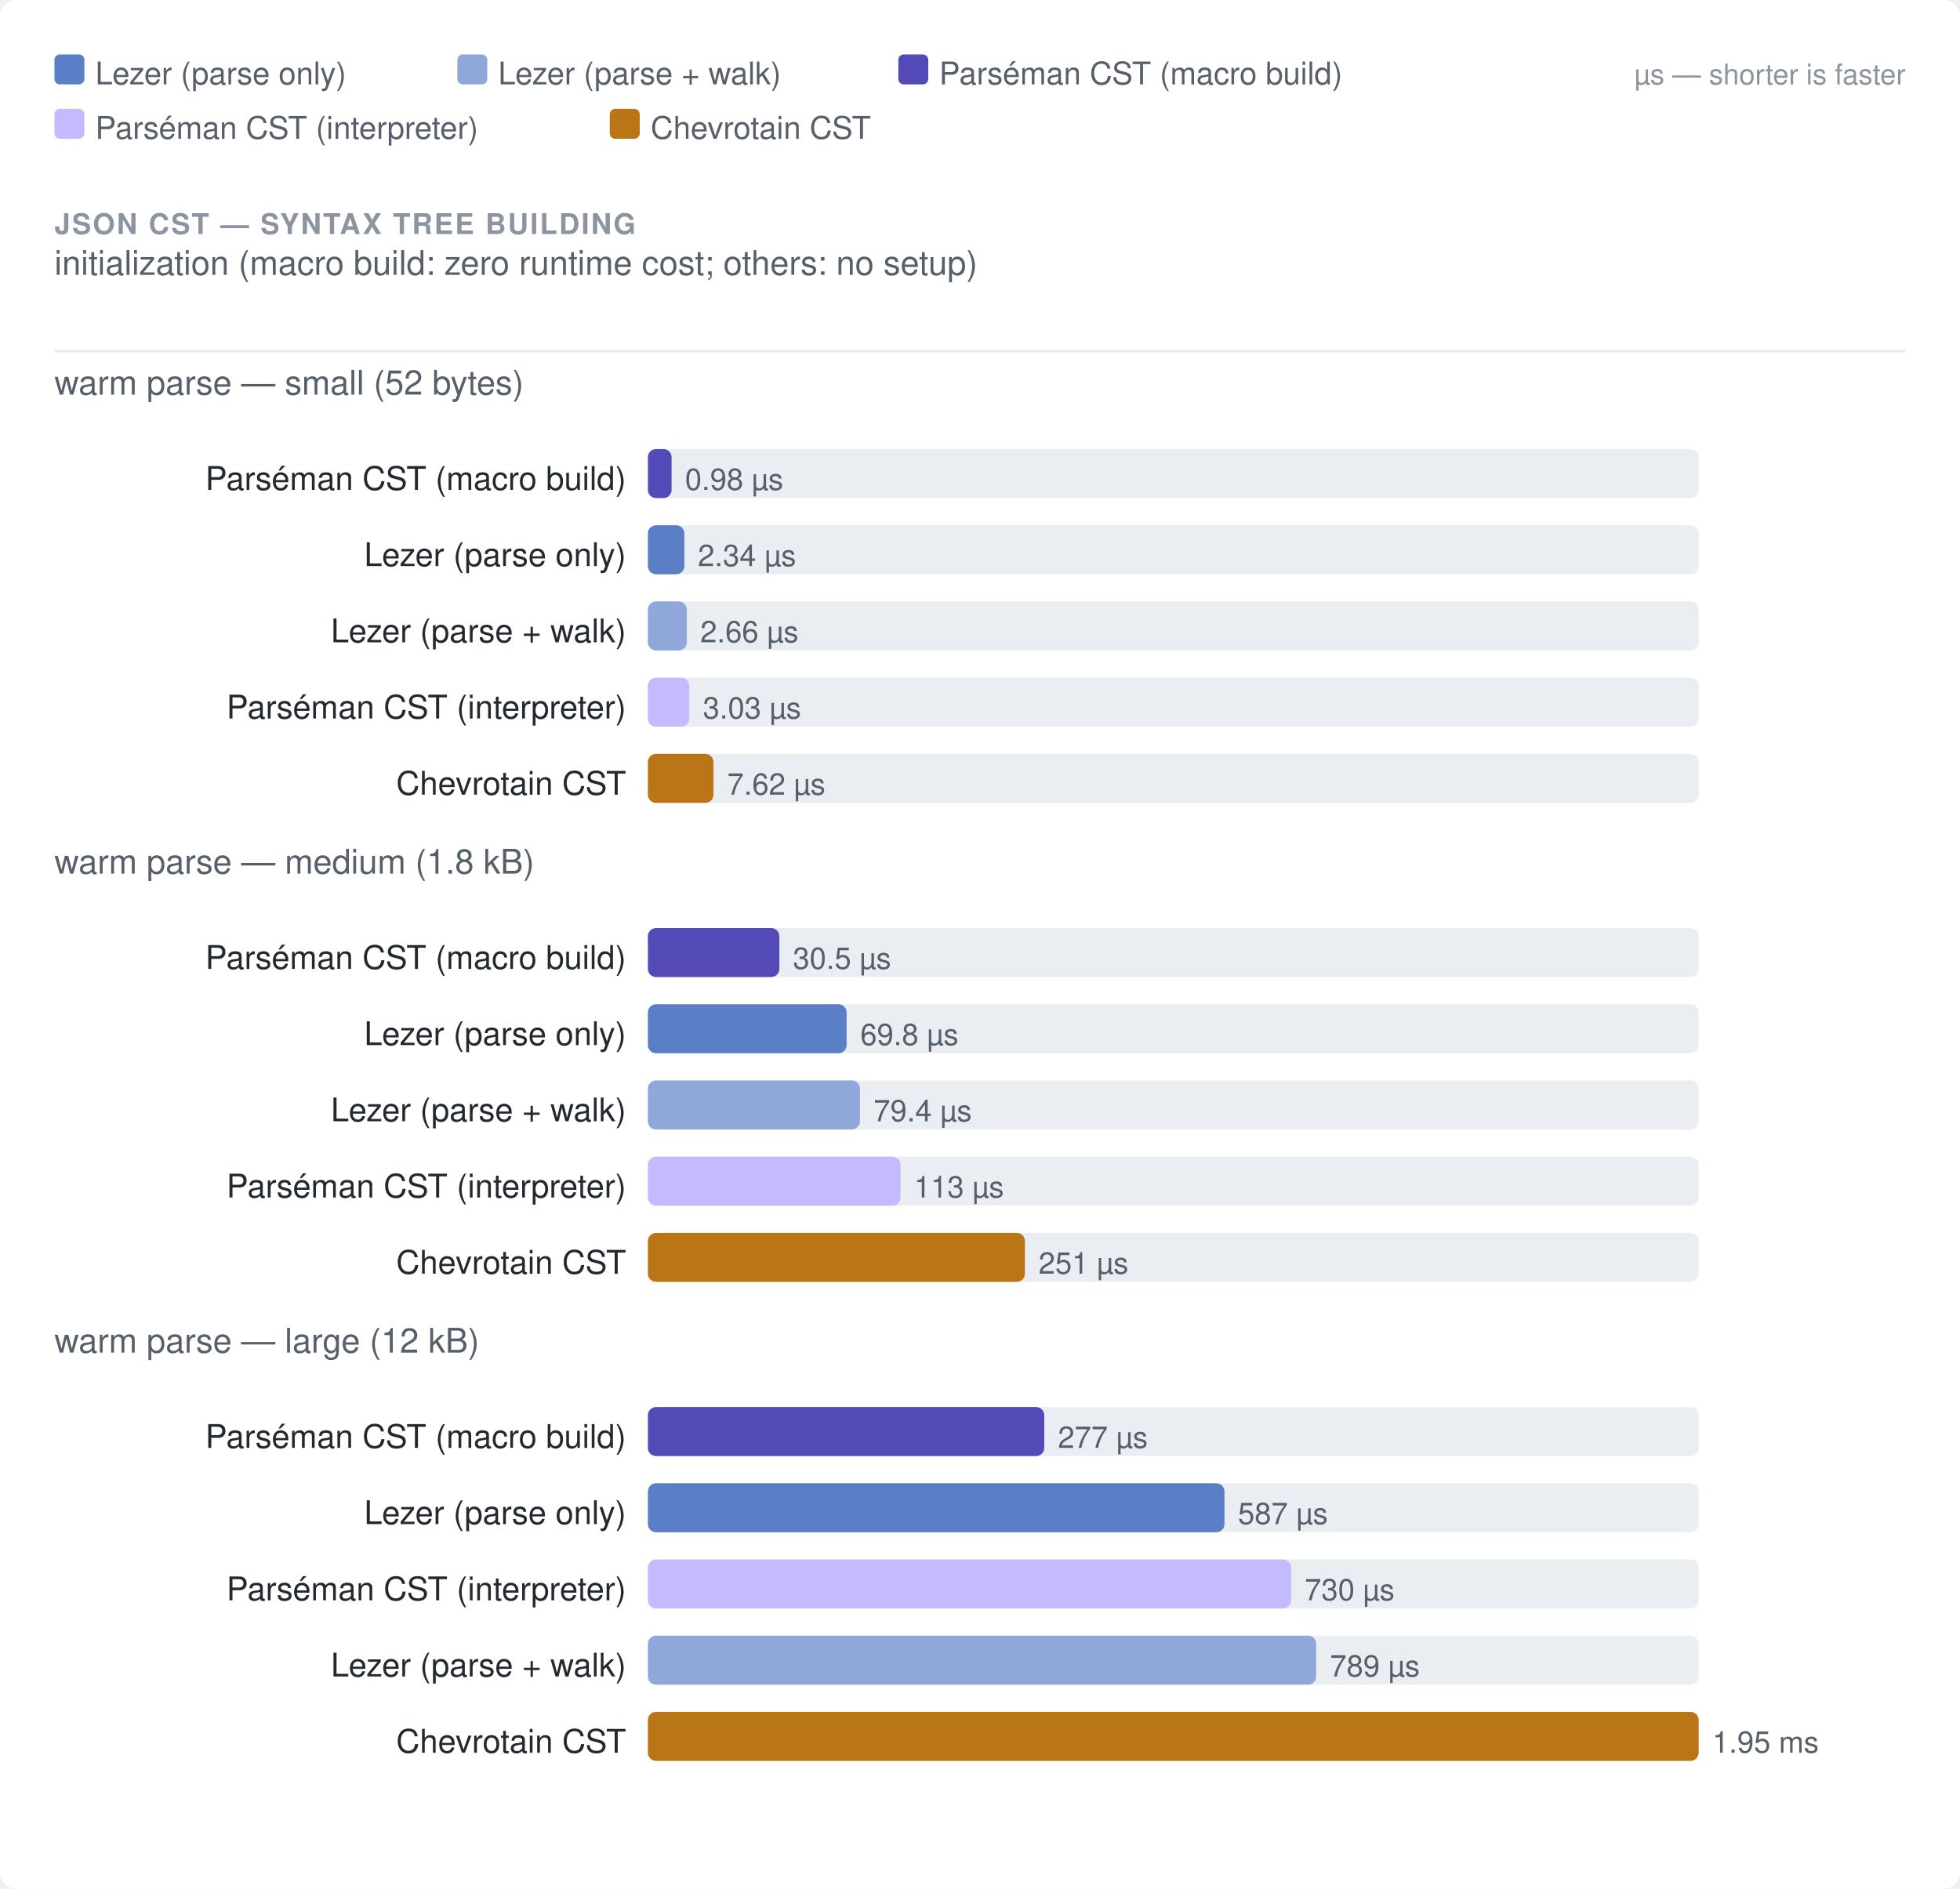
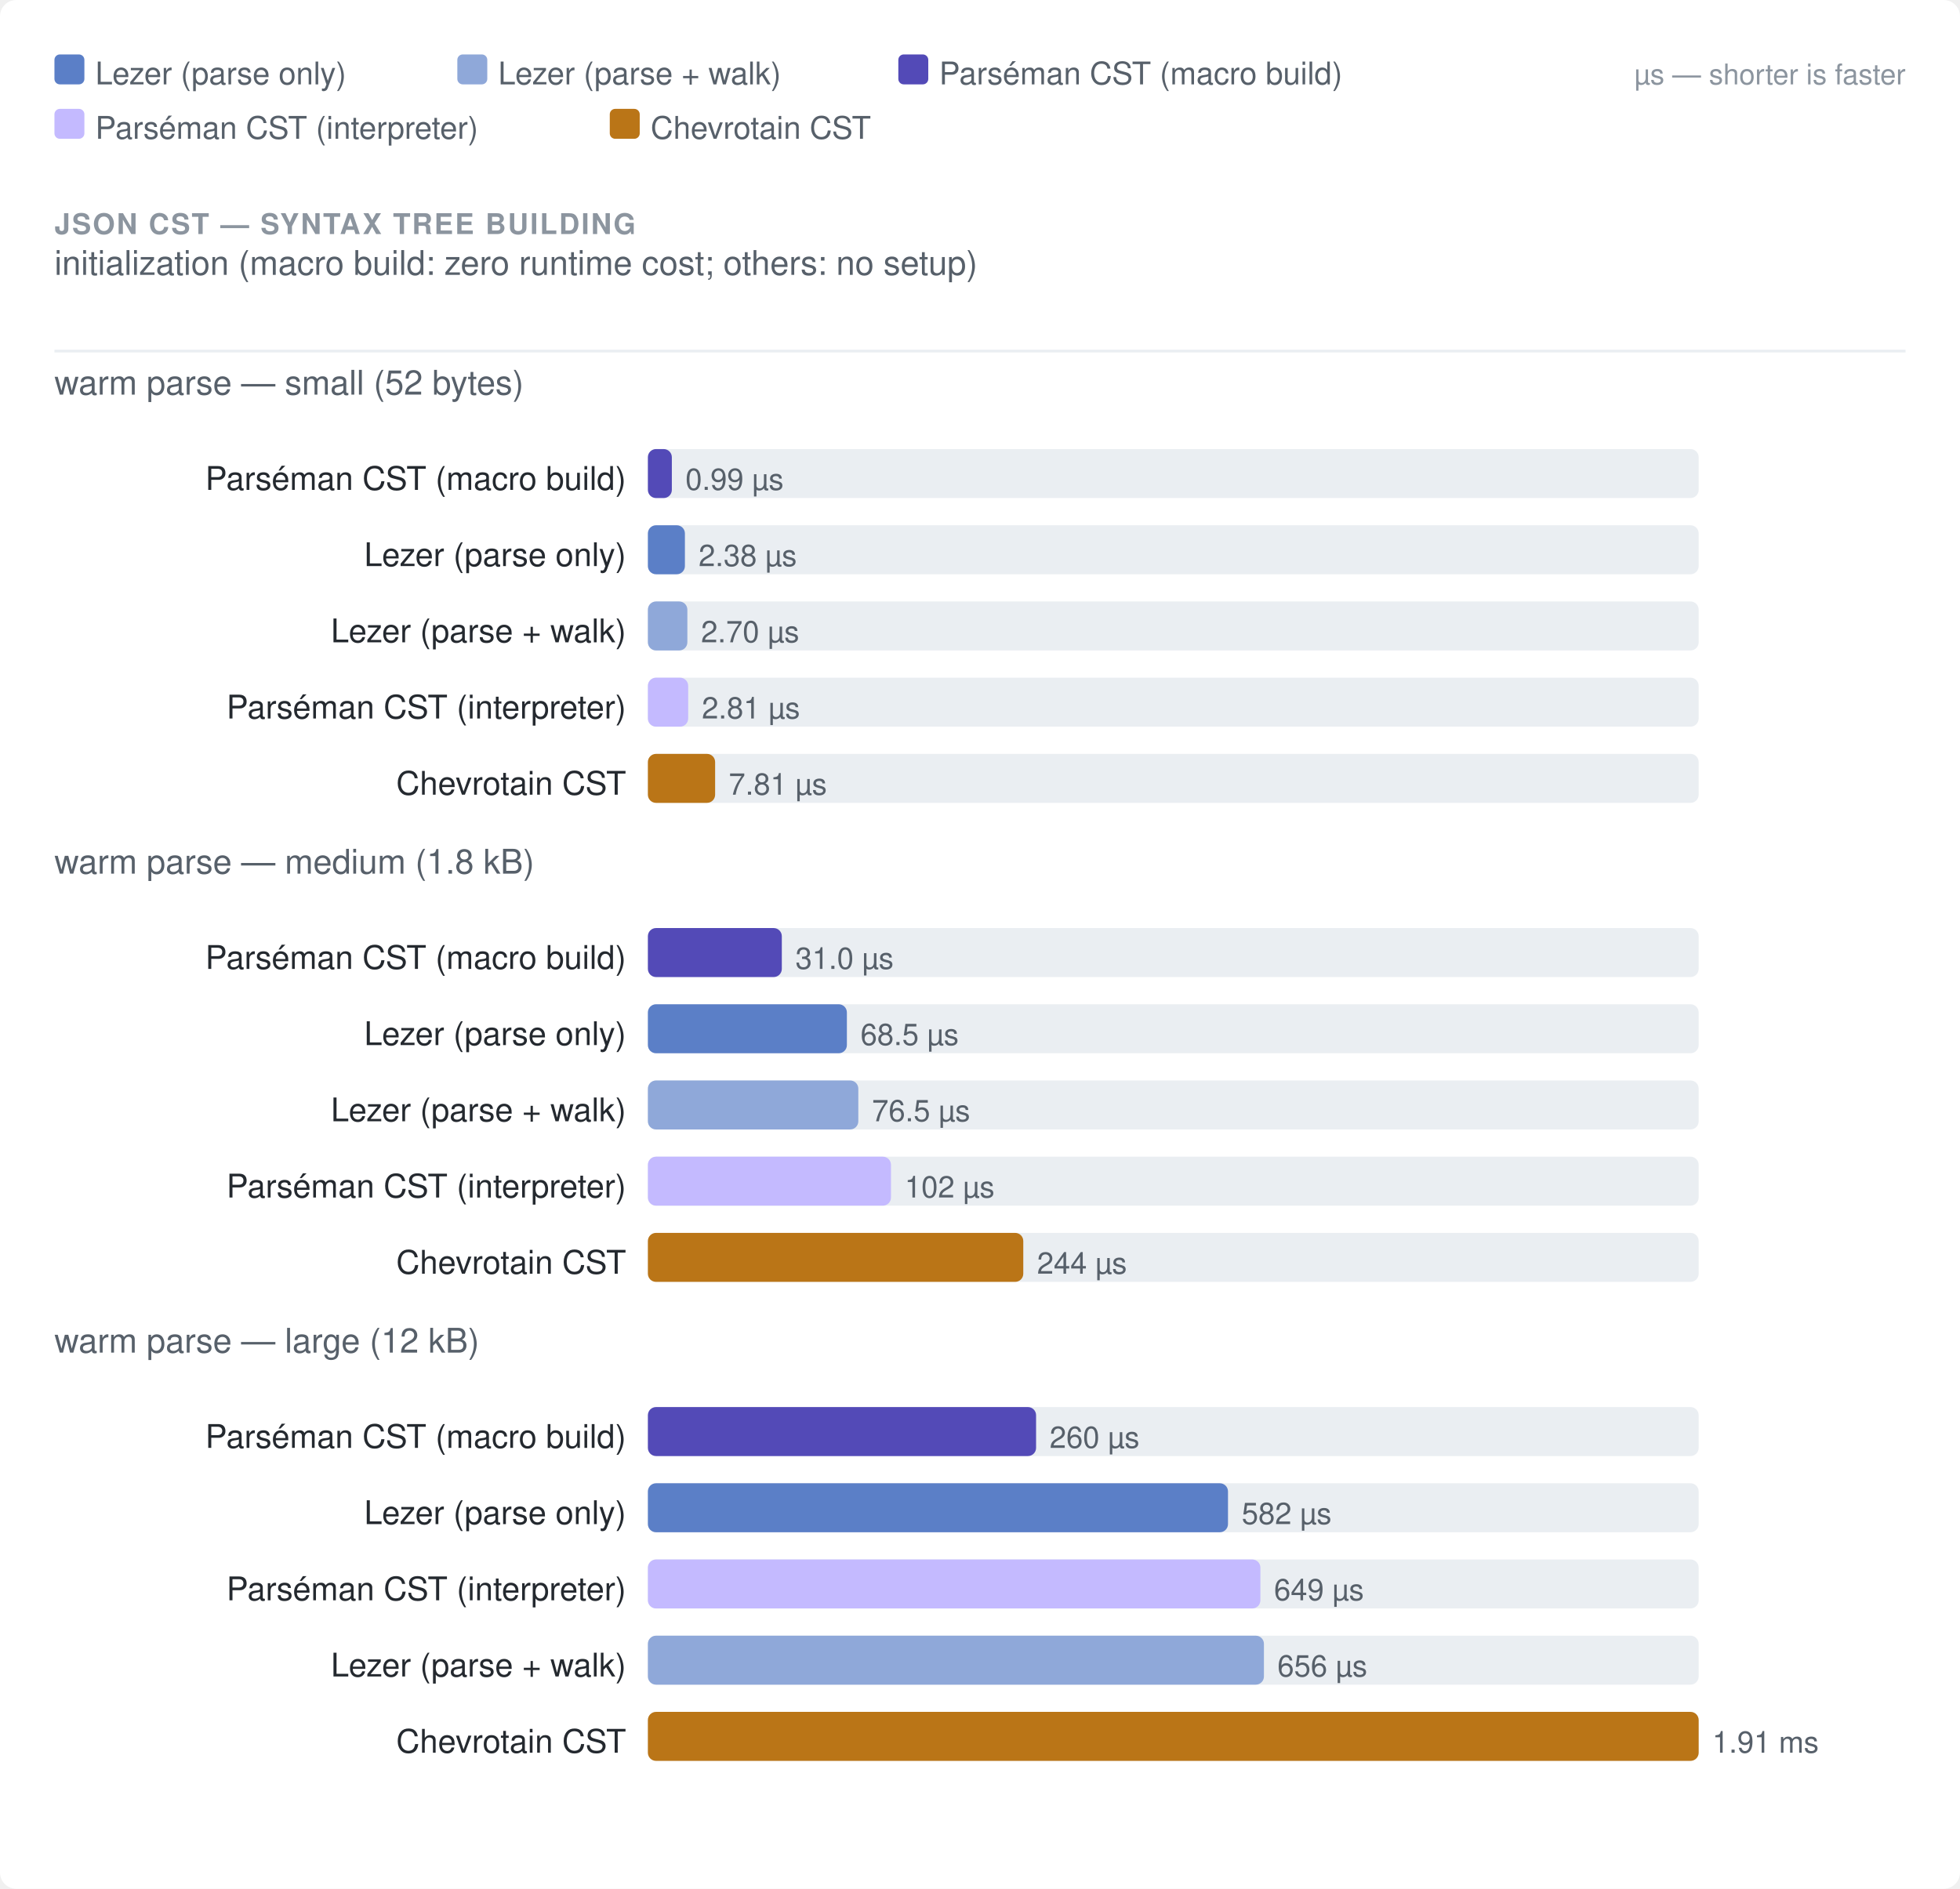
<svg xmlns="http://www.w3.org/2000/svg" viewBox="0 0 720 694" width="720" height="694">
  <rect width="720" height="694" fill="white" rx="6" />
  <rect x="20" y="20" width="11" height="11" rx="2" fill="#5B7FC7" />
  <text x="35" y="31" font-size="11.5" fill="#57606a" font-family="-apple-system,BlinkMacSystemFont,'Segoe UI',Helvetica,Arial,sans-serif">Lezer (parse only)</text>
  <rect x="168" y="20" width="11" height="11" rx="2" fill="#8FA8D9" />
  <text x="183" y="31" font-size="11.5" fill="#57606a" font-family="-apple-system,BlinkMacSystemFont,'Segoe UI',Helvetica,Arial,sans-serif">Lezer (parse + walk)</text>
  <rect x="330" y="20" width="11" height="11" rx="2" fill="#534AB7" />
  <text x="345" y="31" font-size="11.5" fill="#57606a" font-family="-apple-system,BlinkMacSystemFont,'Segoe UI',Helvetica,Arial,sans-serif">Parséman CST (macro build)</text>
  <rect x="20" y="40" width="11" height="11" rx="2" fill="#C4BAFF" />
  <text x="35" y="51" font-size="11.5" fill="#57606a" font-family="-apple-system,BlinkMacSystemFont,'Segoe UI',Helvetica,Arial,sans-serif">Parséman CST (interpreter)</text>
  <rect x="224" y="40" width="11" height="11" rx="2" fill="#BA7517" />
  <text x="239" y="51" font-size="11.5" fill="#57606a" font-family="-apple-system,BlinkMacSystemFont,'Segoe UI',Helvetica,Arial,sans-serif">Chevrotain CST</text>
  <text x="700" y="31" font-size="10.5" fill="#8c959f" text-anchor="end" font-family="-apple-system,BlinkMacSystemFont,'Segoe UI',Helvetica,Arial,sans-serif">µs — shorter is faster</text>
  <text x="20" y="86" font-size="10.5" font-weight="600" fill="#8c959f" letter-spacing="0.06em" font-family="-apple-system,BlinkMacSystemFont,'Segoe UI',Helvetica,Arial,sans-serif">JSON CST — SYNTAX TREE BUILDING</text>
  <text x="20" y="101" font-size="12.5" fill="#57606a" font-family="-apple-system,BlinkMacSystemFont,'Segoe UI',Helvetica,Arial,sans-serif">initialization (macro build: zero runtime cost; others: no setup)</text>
  <line x1="20" y1="129" x2="700" y2="129" stroke="#eaeef2" stroke-width="1" />
  <text x="20" y="145" font-size="12.5" fill="#57606a" font-family="-apple-system,BlinkMacSystemFont,'Segoe UI',Helvetica,Arial,sans-serif">warm parse — small  (52 bytes)</text>
  <text x="230" y="180" text-anchor="end" font-size="12" fill="#24292f" font-family="-apple-system,BlinkMacSystemFont,'Segoe UI',Helvetica,Arial,sans-serif">Parséman CST (macro build)</text>
  <rect x="238" y="165" width="386" height="18" rx="3" fill="#eaeef2" />
-   <rect x="238" y="165" width="8.7" height="18" rx="3" fill="#534AB7" />
-   <text x="251.654" y="180" font-size="11" fill="#57606a" font-family="-apple-system,BlinkMacSystemFont,'Segoe UI',Helvetica,Arial,sans-serif">0.98 µs</text>
+   <rect x="238" y="165" width="8.8" height="18" rx="3" fill="#534AB7" />
+   <text x="251.791" y="180" font-size="11" fill="#57606a" font-family="-apple-system,BlinkMacSystemFont,'Segoe UI',Helvetica,Arial,sans-serif">0.99 µs</text>
  <text x="230" y="208" text-anchor="end" font-size="12" fill="#24292f" font-family="-apple-system,BlinkMacSystemFont,'Segoe UI',Helvetica,Arial,sans-serif">Lezer (parse only)</text>
  <rect x="238" y="193" width="386" height="18" rx="3" fill="#eaeef2" />
-   <rect x="238" y="193" width="13.4" height="18" rx="3" fill="#5B7FC7" />
-   <text x="256.373" y="208" font-size="11" fill="#57606a" font-family="-apple-system,BlinkMacSystemFont,'Segoe UI',Helvetica,Arial,sans-serif">2.34 µs</text>
+   <rect x="238" y="193" width="13.6" height="18" rx="3" fill="#5B7FC7" />
+   <text x="256.63" y="208" font-size="11" fill="#57606a" font-family="-apple-system,BlinkMacSystemFont,'Segoe UI',Helvetica,Arial,sans-serif">2.38 µs</text>
  <text x="230" y="236" text-anchor="end" font-size="12" fill="#24292f" font-family="-apple-system,BlinkMacSystemFont,'Segoe UI',Helvetica,Arial,sans-serif">Lezer (parse + walk)</text>
  <rect x="238" y="221" width="386" height="18" rx="3" fill="#eaeef2" />
-   <rect x="238" y="221" width="14.3" height="18" rx="3" fill="#8FA8D9" />
-   <text x="257.258" y="236" font-size="11" fill="#57606a" font-family="-apple-system,BlinkMacSystemFont,'Segoe UI',Helvetica,Arial,sans-serif">2.66 µs</text>
+   <rect x="238" y="221" width="14.5" height="18" rx="3" fill="#8FA8D9" />
+   <text x="257.518" y="236" font-size="11" fill="#57606a" font-family="-apple-system,BlinkMacSystemFont,'Segoe UI',Helvetica,Arial,sans-serif">2.70 µs</text>
  <text x="230" y="264" text-anchor="end" font-size="12" fill="#24292f" font-family="-apple-system,BlinkMacSystemFont,'Segoe UI',Helvetica,Arial,sans-serif">Parséman CST (interpreter)</text>
  <rect x="238" y="249" width="386" height="18" rx="3" fill="#eaeef2" />
-   <rect x="238" y="249" width="15.2" height="18" rx="3" fill="#C4BAFF" />
-   <text x="258.218" y="264" font-size="11" fill="#57606a" font-family="-apple-system,BlinkMacSystemFont,'Segoe UI',Helvetica,Arial,sans-serif">3.03 µs</text>
+   <rect x="238" y="249" width="14.8" height="18" rx="3" fill="#C4BAFF" />
+   <text x="257.811" y="264" font-size="11" fill="#57606a" font-family="-apple-system,BlinkMacSystemFont,'Segoe UI',Helvetica,Arial,sans-serif">2.81 µs</text>
  <text x="230" y="292" text-anchor="end" font-size="12" fill="#24292f" font-family="-apple-system,BlinkMacSystemFont,'Segoe UI',Helvetica,Arial,sans-serif">Chevrotain CST</text>
  <rect x="238" y="277" width="386" height="18" rx="3" fill="#eaeef2" />
-   <rect x="238" y="277" width="24.1" height="18" rx="3" fill="#BA7517" />
-   <text x="267.133" y="292" font-size="11" fill="#57606a" font-family="-apple-system,BlinkMacSystemFont,'Segoe UI',Helvetica,Arial,sans-serif">7.62 µs</text>
+   <rect x="238" y="277" width="24.7" height="18" rx="3" fill="#BA7517" />
+   <text x="267.691" y="292" font-size="11" fill="#57606a" font-family="-apple-system,BlinkMacSystemFont,'Segoe UI',Helvetica,Arial,sans-serif">7.81 µs</text>
  <text x="20" y="321" font-size="12.5" fill="#57606a" font-family="-apple-system,BlinkMacSystemFont,'Segoe UI',Helvetica,Arial,sans-serif">warm parse — medium  (1.8 kB)</text>
  <text x="230" y="356" text-anchor="end" font-size="12" fill="#24292f" font-family="-apple-system,BlinkMacSystemFont,'Segoe UI',Helvetica,Arial,sans-serif">Parséman CST (macro build)</text>
  <rect x="238" y="341" width="386" height="18" rx="3" fill="#eaeef2" />
-   <rect x="238" y="341" width="48.3" height="18" rx="3" fill="#534AB7" />
-   <text x="291.281" y="356" font-size="11" fill="#57606a" font-family="-apple-system,BlinkMacSystemFont,'Segoe UI',Helvetica,Arial,sans-serif">30.5 µs</text>
+   <rect x="238" y="341" width="49.2" height="18" rx="3" fill="#534AB7" />
+   <text x="292.201" y="356" font-size="11" fill="#57606a" font-family="-apple-system,BlinkMacSystemFont,'Segoe UI',Helvetica,Arial,sans-serif">31.0 µs</text>
  <text x="230" y="384" text-anchor="end" font-size="12" fill="#24292f" font-family="-apple-system,BlinkMacSystemFont,'Segoe UI',Helvetica,Arial,sans-serif">Lezer (parse only)</text>
  <rect x="238" y="369" width="386" height="18" rx="3" fill="#eaeef2" />
-   <rect x="238" y="369" width="73.0" height="18" rx="3" fill="#5B7FC7" />
-   <text x="316.018" y="384" font-size="11" fill="#57606a" font-family="-apple-system,BlinkMacSystemFont,'Segoe UI',Helvetica,Arial,sans-serif">69.8 µs</text>
+   <rect x="238" y="369" width="73.1" height="18" rx="3" fill="#5B7FC7" />
+   <text x="316.104" y="384" font-size="11" fill="#57606a" font-family="-apple-system,BlinkMacSystemFont,'Segoe UI',Helvetica,Arial,sans-serif">68.5 µs</text>
  <text x="230" y="412" text-anchor="end" font-size="12" fill="#24292f" font-family="-apple-system,BlinkMacSystemFont,'Segoe UI',Helvetica,Arial,sans-serif">Lezer (parse + walk)</text>
  <rect x="238" y="397" width="386" height="18" rx="3" fill="#eaeef2" />
-   <rect x="238" y="397" width="77.9" height="18" rx="3" fill="#8FA8D9" />
-   <text x="320.91" y="412" font-size="11" fill="#57606a" font-family="-apple-system,BlinkMacSystemFont,'Segoe UI',Helvetica,Arial,sans-serif">79.4 µs</text>
+   <rect x="238" y="397" width="77.3" height="18" rx="3" fill="#8FA8D9" />
+   <text x="320.303" y="412" font-size="11" fill="#57606a" font-family="-apple-system,BlinkMacSystemFont,'Segoe UI',Helvetica,Arial,sans-serif">76.5 µs</text>
  <text x="230" y="440" text-anchor="end" font-size="12" fill="#24292f" font-family="-apple-system,BlinkMacSystemFont,'Segoe UI',Helvetica,Arial,sans-serif">Parséman CST (interpreter)</text>
  <rect x="238" y="425" width="386" height="18" rx="3" fill="#eaeef2" />
-   <rect x="238" y="425" width="92.8" height="18" rx="3" fill="#C4BAFF" />
-   <text x="335.771" y="440" font-size="11" fill="#57606a" font-family="-apple-system,BlinkMacSystemFont,'Segoe UI',Helvetica,Arial,sans-serif">113 µs</text>
+   <rect x="238" y="425" width="89.3" height="18" rx="3" fill="#C4BAFF" />
+   <text x="332.328" y="440" font-size="11" fill="#57606a" font-family="-apple-system,BlinkMacSystemFont,'Segoe UI',Helvetica,Arial,sans-serif">102 µs</text>
  <text x="230" y="468" text-anchor="end" font-size="12" fill="#24292f" font-family="-apple-system,BlinkMacSystemFont,'Segoe UI',Helvetica,Arial,sans-serif">Chevrotain CST</text>
  <rect x="238" y="453" width="386" height="18" rx="3" fill="#eaeef2" />
-   <rect x="238" y="453" width="138.5" height="18" rx="3" fill="#BA7517" />
-   <text x="381.499" y="468" font-size="11" fill="#57606a" font-family="-apple-system,BlinkMacSystemFont,'Segoe UI',Helvetica,Arial,sans-serif">251 µs</text>
+   <rect x="238" y="453" width="137.9" height="18" rx="3" fill="#BA7517" />
+   <text x="380.95" y="468" font-size="11" fill="#57606a" font-family="-apple-system,BlinkMacSystemFont,'Segoe UI',Helvetica,Arial,sans-serif">244 µs</text>
  <text x="20" y="497" font-size="12.5" fill="#57606a" font-family="-apple-system,BlinkMacSystemFont,'Segoe UI',Helvetica,Arial,sans-serif">warm parse — large  (12 kB)</text>
  <text x="230" y="532" text-anchor="end" font-size="12" fill="#24292f" font-family="-apple-system,BlinkMacSystemFont,'Segoe UI',Helvetica,Arial,sans-serif">Parséman CST (macro build)</text>
  <rect x="238" y="517" width="386" height="18" rx="3" fill="#eaeef2" />
-   <rect x="238" y="517" width="145.6" height="18" rx="3" fill="#534AB7" />
-   <text x="388.619" y="532" font-size="11" fill="#57606a" font-family="-apple-system,BlinkMacSystemFont,'Segoe UI',Helvetica,Arial,sans-serif">277 µs</text>
+   <rect x="238" y="517" width="142.6" height="18" rx="3" fill="#534AB7" />
+   <text x="385.566" y="532" font-size="11" fill="#57606a" font-family="-apple-system,BlinkMacSystemFont,'Segoe UI',Helvetica,Arial,sans-serif">260 µs</text>
  <text x="230" y="560" text-anchor="end" font-size="12" fill="#24292f" font-family="-apple-system,BlinkMacSystemFont,'Segoe UI',Helvetica,Arial,sans-serif">Lezer (parse only)</text>
  <rect x="238" y="545" width="386" height="18" rx="3" fill="#eaeef2" />
-   <rect x="238" y="545" width="211.8" height="18" rx="3" fill="#5B7FC7" />
-   <text x="454.757" y="560" font-size="11" fill="#57606a" font-family="-apple-system,BlinkMacSystemFont,'Segoe UI',Helvetica,Arial,sans-serif">587 µs</text>
+   <rect x="238" y="545" width="213.1" height="18" rx="3" fill="#5B7FC7" />
+   <text x="456.125" y="560" font-size="11" fill="#57606a" font-family="-apple-system,BlinkMacSystemFont,'Segoe UI',Helvetica,Arial,sans-serif">582 µs</text>
  <text x="230" y="588" text-anchor="end" font-size="12" fill="#24292f" font-family="-apple-system,BlinkMacSystemFont,'Segoe UI',Helvetica,Arial,sans-serif">Parséman CST (interpreter)</text>
  <rect x="238" y="573" width="386" height="18" rx="3" fill="#eaeef2" />
-   <rect x="238" y="573" width="236.3" height="18" rx="3" fill="#C4BAFF" />
-   <text x="479.273" y="588" font-size="11" fill="#57606a" font-family="-apple-system,BlinkMacSystemFont,'Segoe UI',Helvetica,Arial,sans-serif">730 µs</text>
+   <rect x="238" y="573" width="225.0" height="18" rx="3" fill="#C4BAFF" />
+   <text x="468.006" y="588" font-size="11" fill="#57606a" font-family="-apple-system,BlinkMacSystemFont,'Segoe UI',Helvetica,Arial,sans-serif">649 µs</text>
  <text x="230" y="616" text-anchor="end" font-size="12" fill="#24292f" font-family="-apple-system,BlinkMacSystemFont,'Segoe UI',Helvetica,Arial,sans-serif">Lezer (parse + walk)</text>
  <rect x="238" y="601" width="386" height="18" rx="3" fill="#eaeef2" />
-   <rect x="238" y="601" width="245.5" height="18" rx="3" fill="#8FA8D9" />
-   <text x="488.54" y="616" font-size="11" fill="#57606a" font-family="-apple-system,BlinkMacSystemFont,'Segoe UI',Helvetica,Arial,sans-serif">789 µs</text>
+   <rect x="238" y="601" width="226.3" height="18" rx="3" fill="#8FA8D9" />
+   <text x="469.253" y="616" font-size="11" fill="#57606a" font-family="-apple-system,BlinkMacSystemFont,'Segoe UI',Helvetica,Arial,sans-serif">656 µs</text>
  <text x="230" y="644" text-anchor="end" font-size="12" fill="#24292f" font-family="-apple-system,BlinkMacSystemFont,'Segoe UI',Helvetica,Arial,sans-serif">Chevrotain CST</text>
  <rect x="238" y="629" width="386" height="18" rx="3" fill="#eaeef2" />
  <rect x="238" y="629" width="386.0" height="18" rx="3" fill="#BA7517" />
-   <text x="629" y="644" font-size="11" fill="#57606a" font-family="-apple-system,BlinkMacSystemFont,'Segoe UI',Helvetica,Arial,sans-serif">1.95 ms</text>
+   <text x="629" y="644" font-size="11" fill="#57606a" font-family="-apple-system,BlinkMacSystemFont,'Segoe UI',Helvetica,Arial,sans-serif">1.91 ms</text>
</svg>
